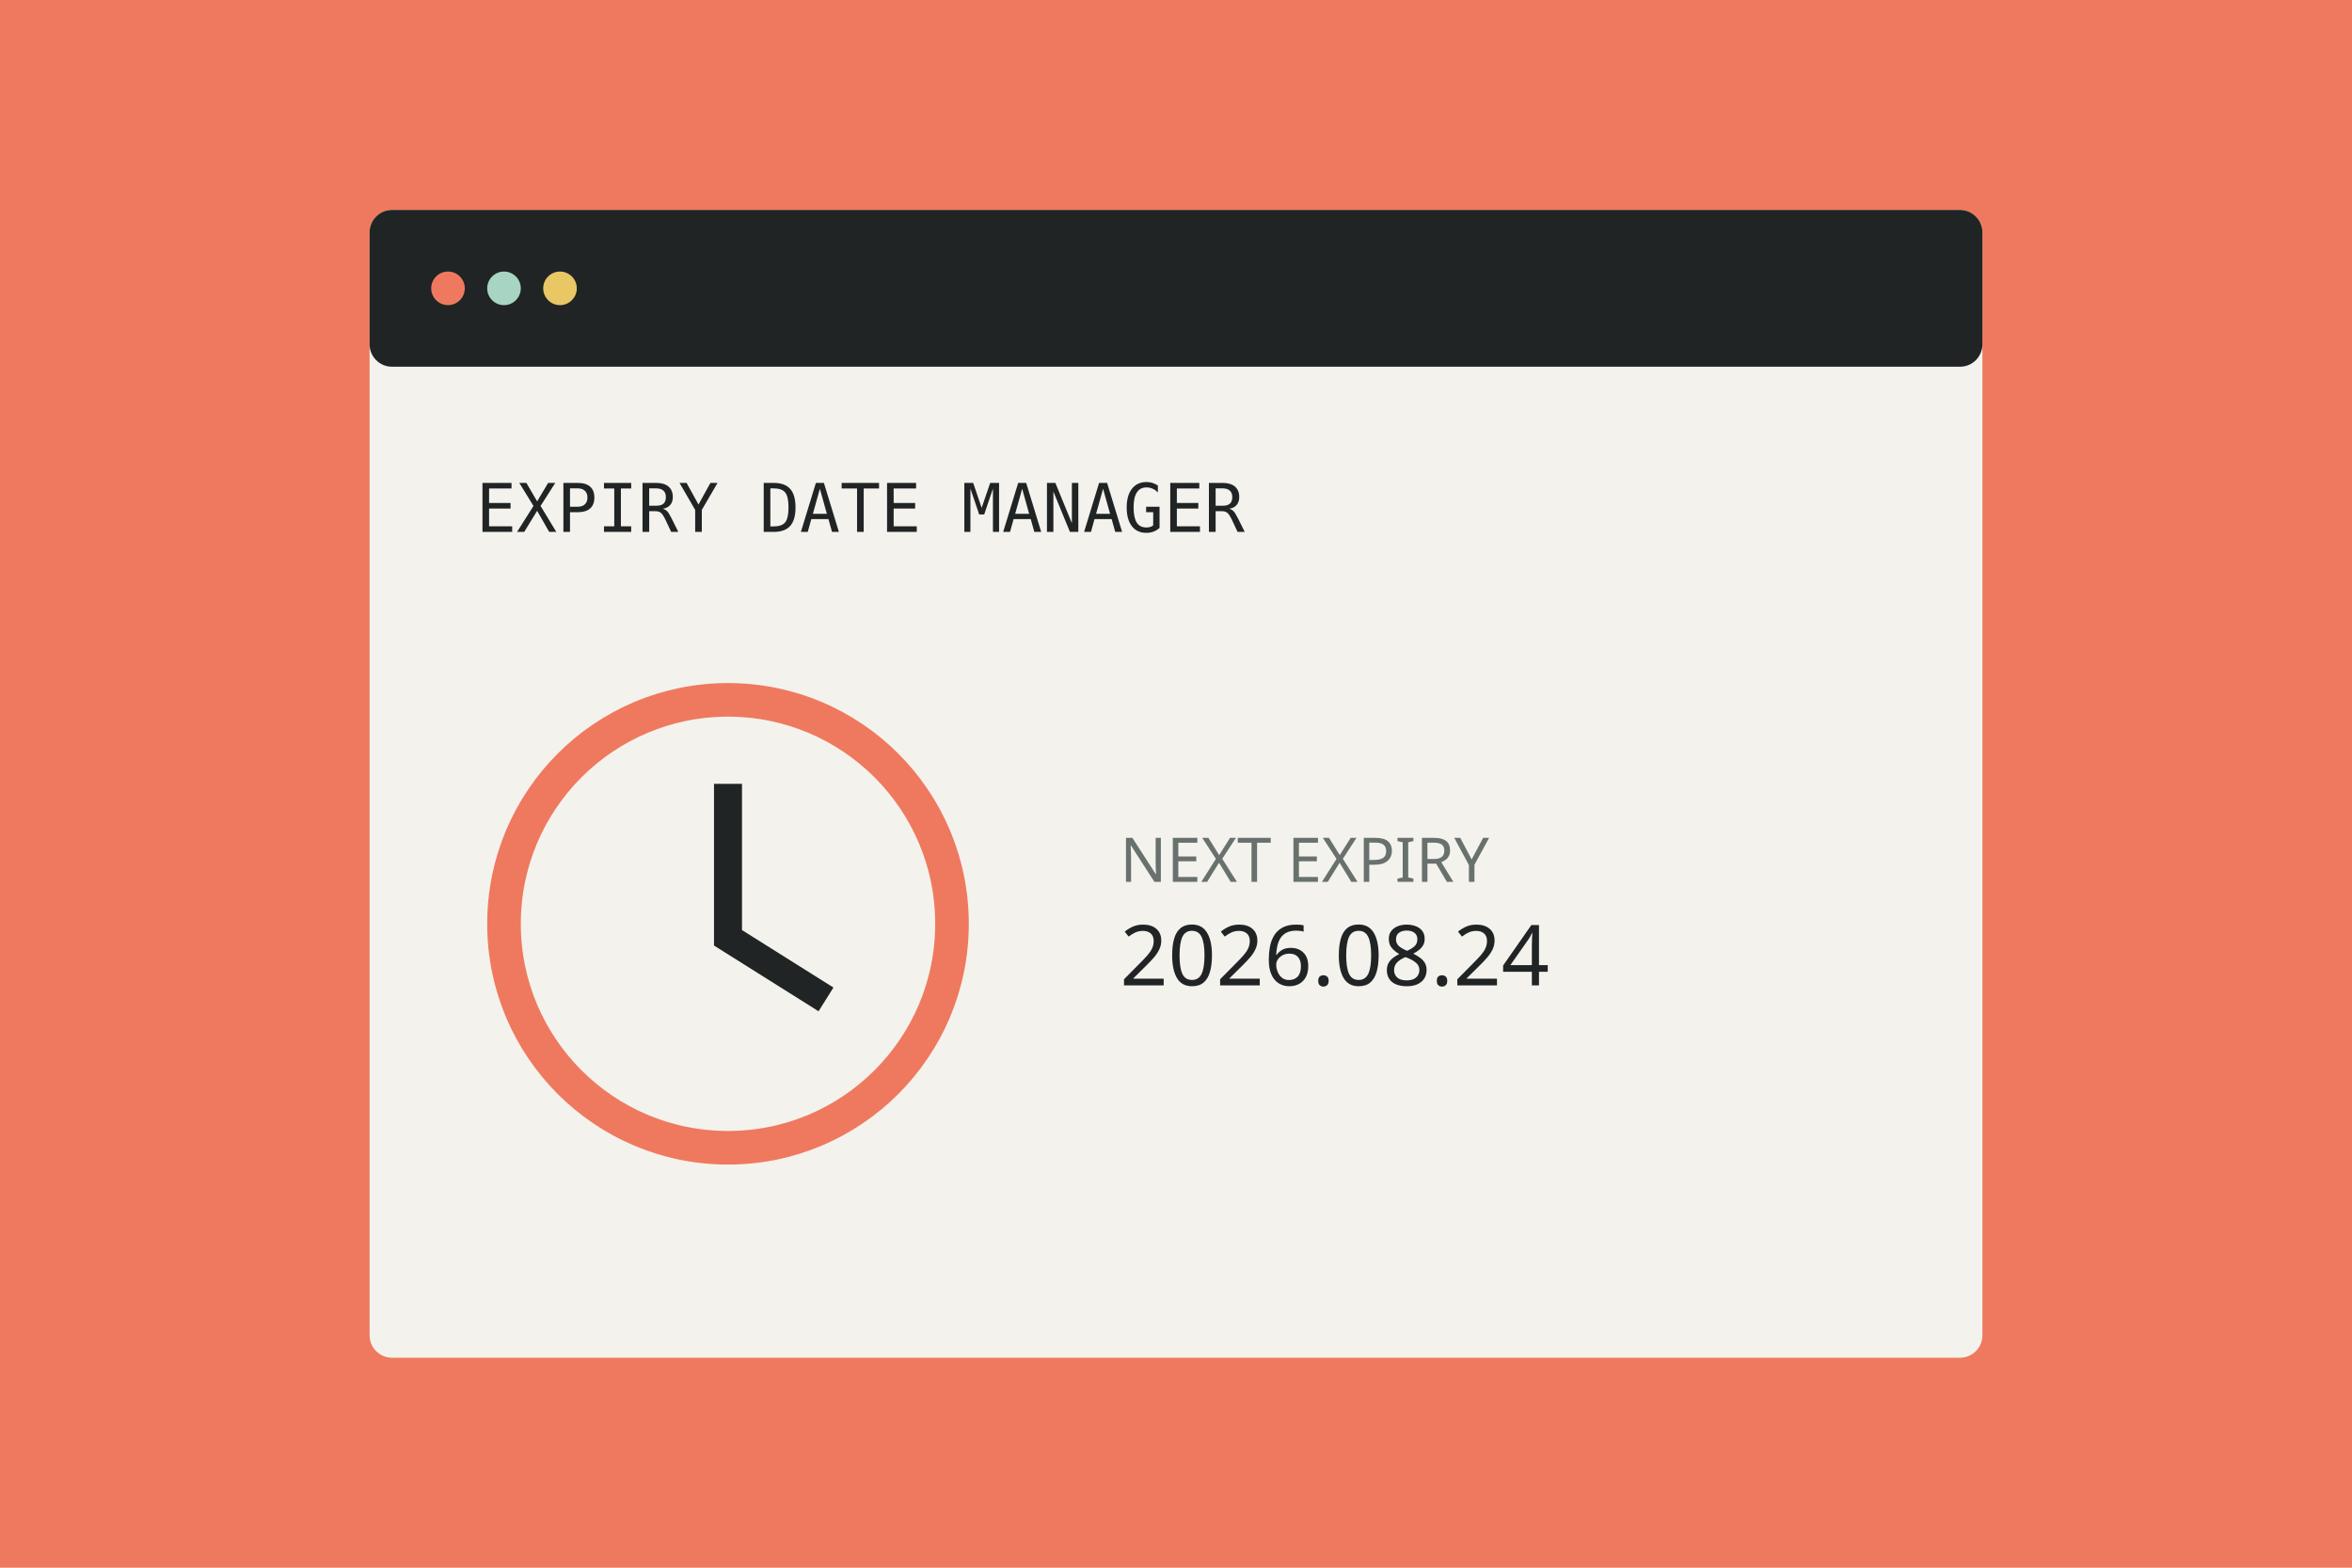
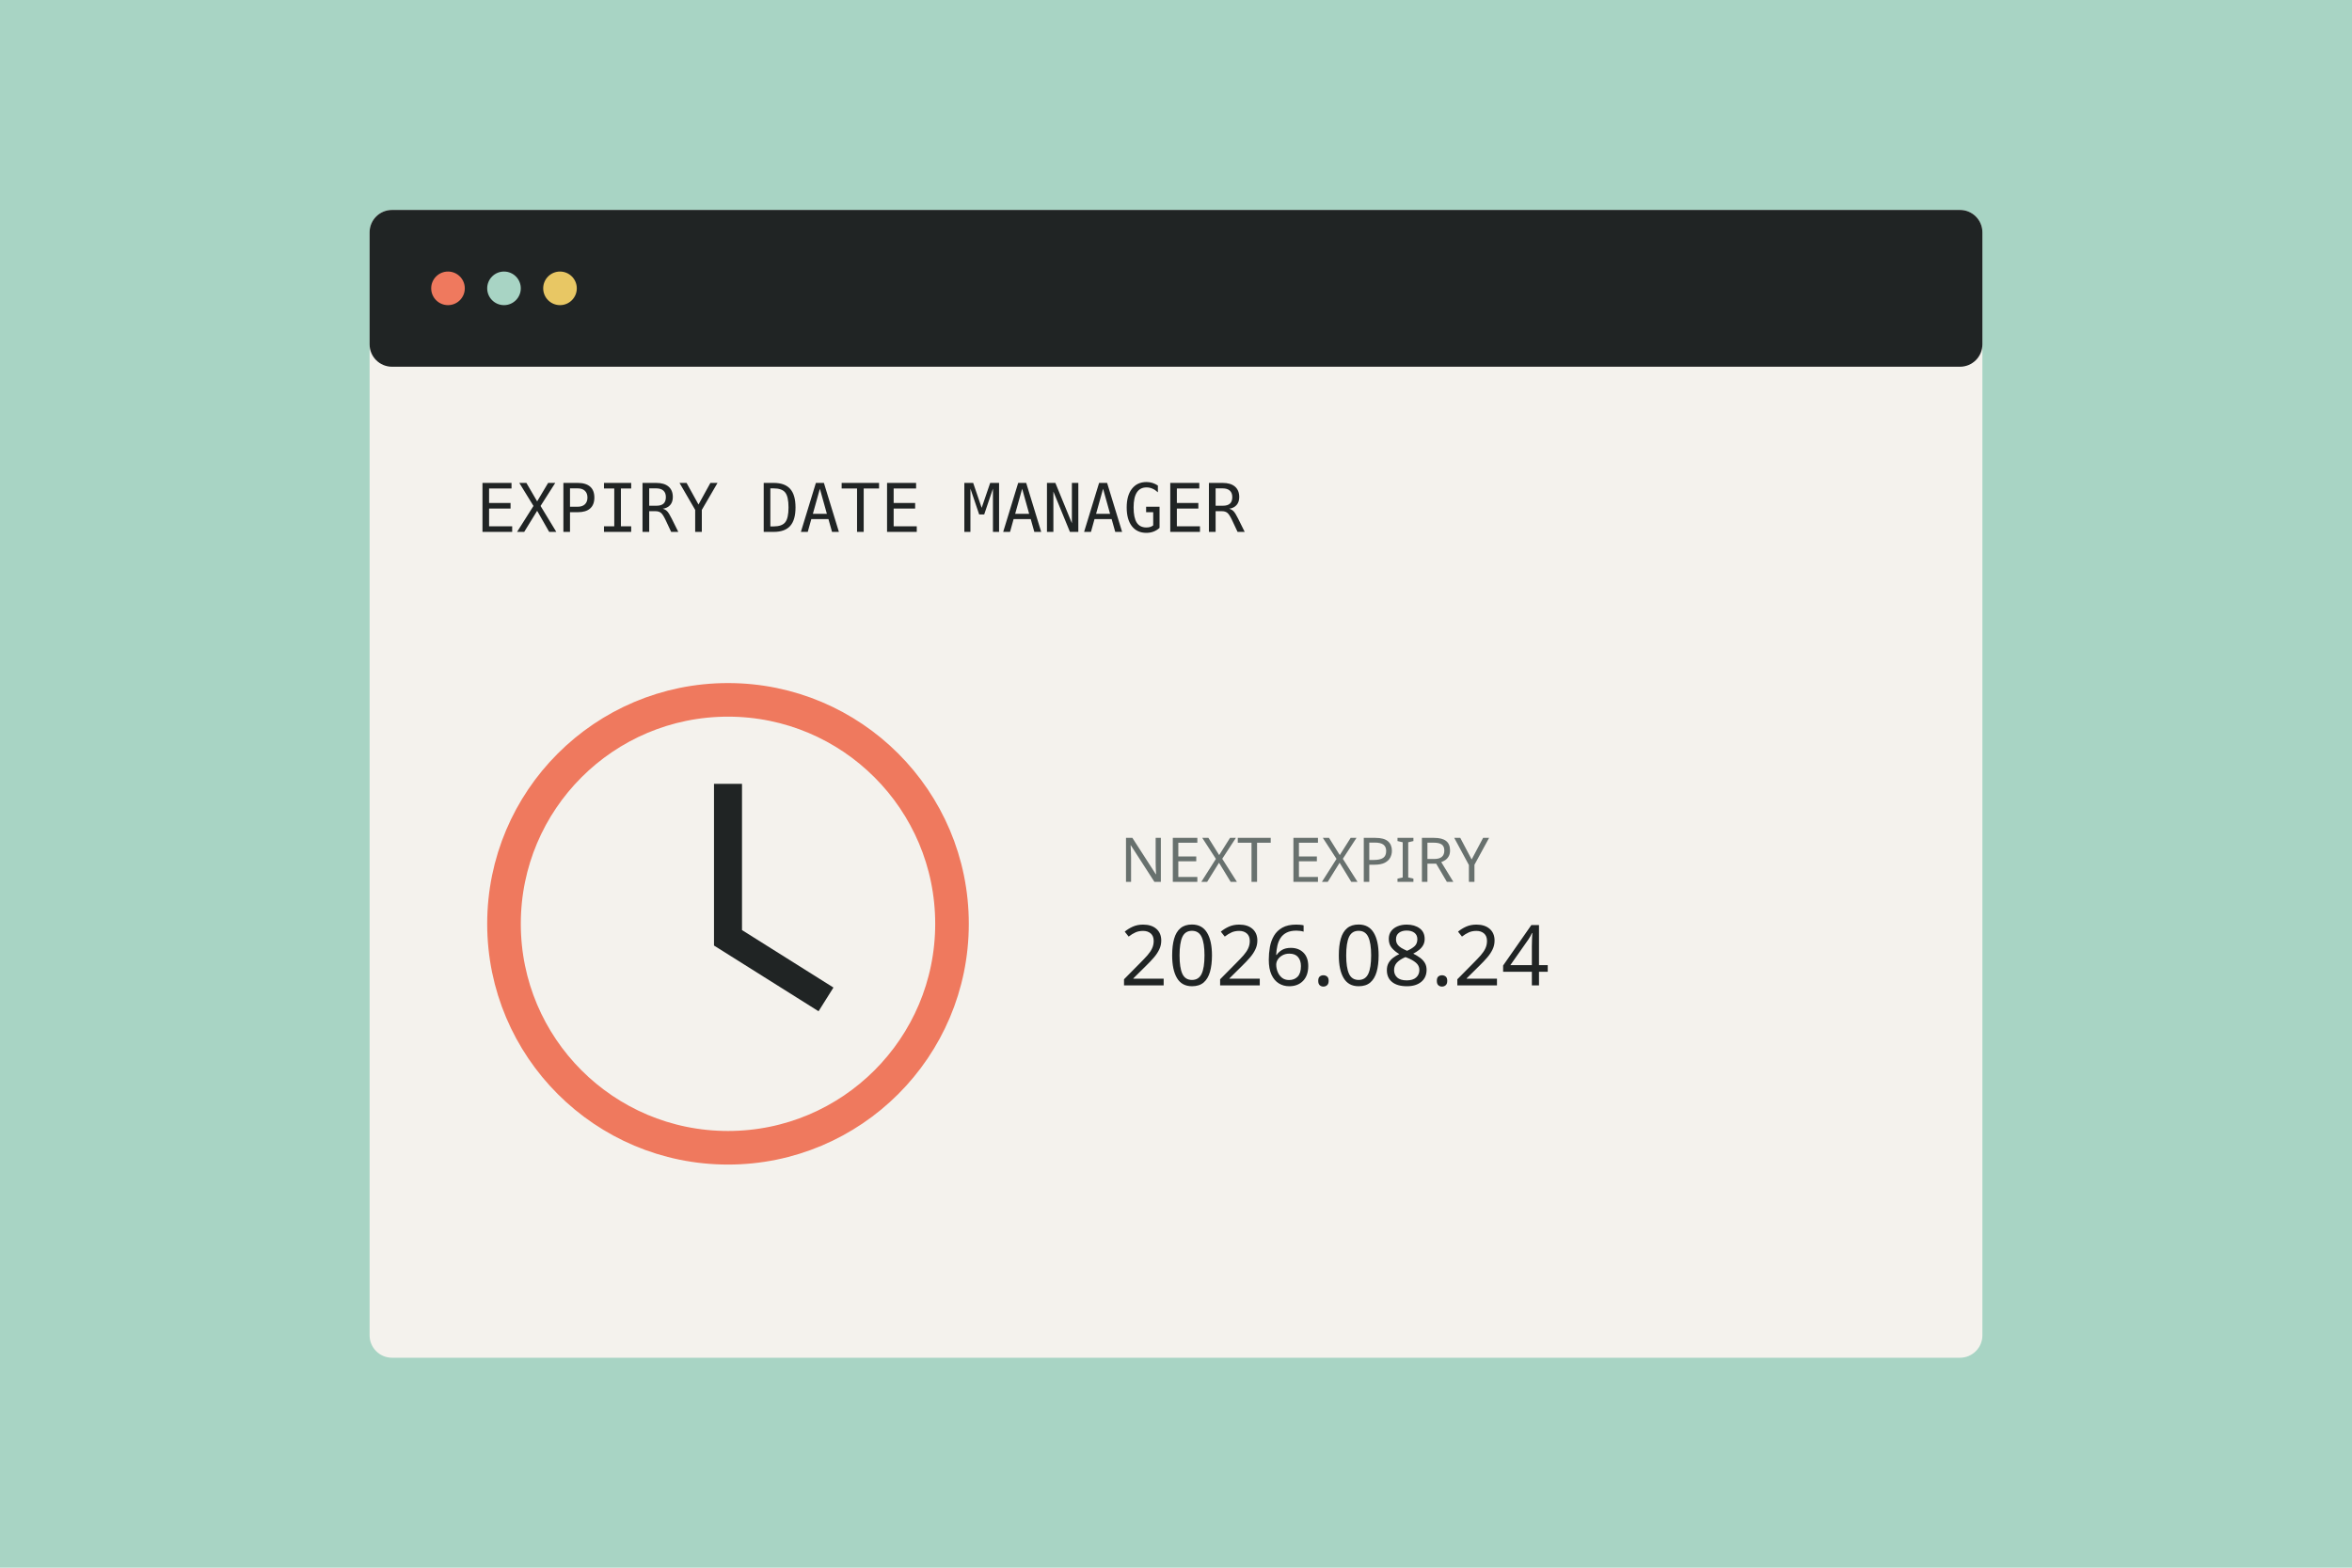
<svg xmlns="http://www.w3.org/2000/svg" viewBox="0 0 840 560">
-   <rect width="840" height="560" fill="#ef795e" />
+   <rect width="840" height="560" fill="#a8d4c4" />
  <rect x="132" y="75" width="576" height="410" rx="8" fill="#f4f2ed" />
  <rect x="132" y="75" width="576" height="56" rx="8" fill="#202424" />
  <circle cx="160" cy="103" r="6" fill="#ef795e" />
  <circle cx="180" cy="103" r="6" fill="#a8d4c4" />
  <circle cx="200" cy="103" r="6" fill="#e8c764" />
  <text x="170" y="190" fill="#202424" font-family="monospace" font-size="24">EXPIRY DATE MANAGER</text>
  <circle cx="260" cy="330" r="80" fill="none" stroke="#ef795e" stroke-width="12" />
  <path d="M260 280v55l35 22" fill="none" stroke="#202424" stroke-width="10" />
  <text x="400" y="315" fill="#68716e" font-family="sans-serif" font-size="22">NEXT EXPIRY</text>
  <text x="400" y="352" fill="#202424" font-family="sans-serif" font-size="30">2026.08.24</text>
</svg>
